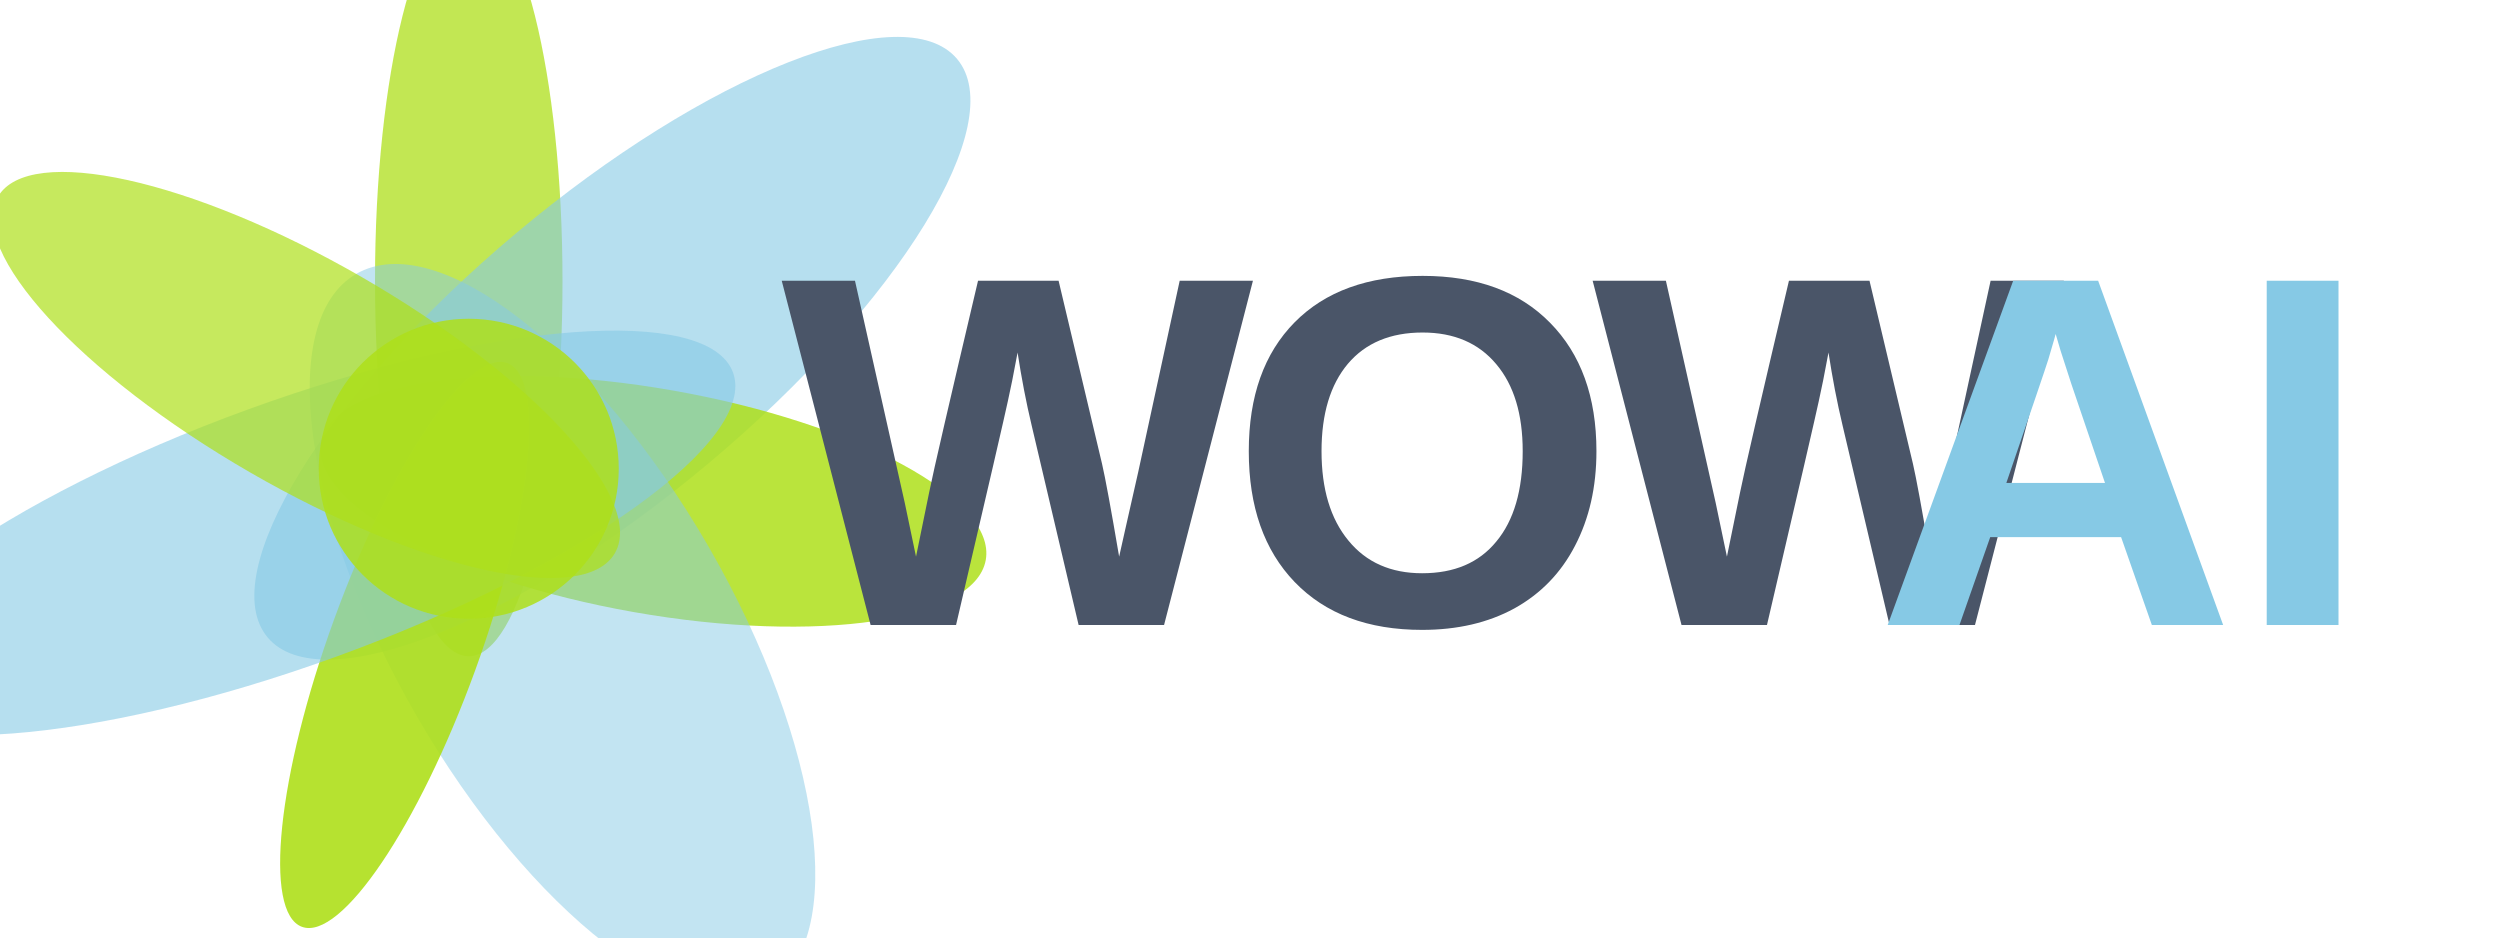
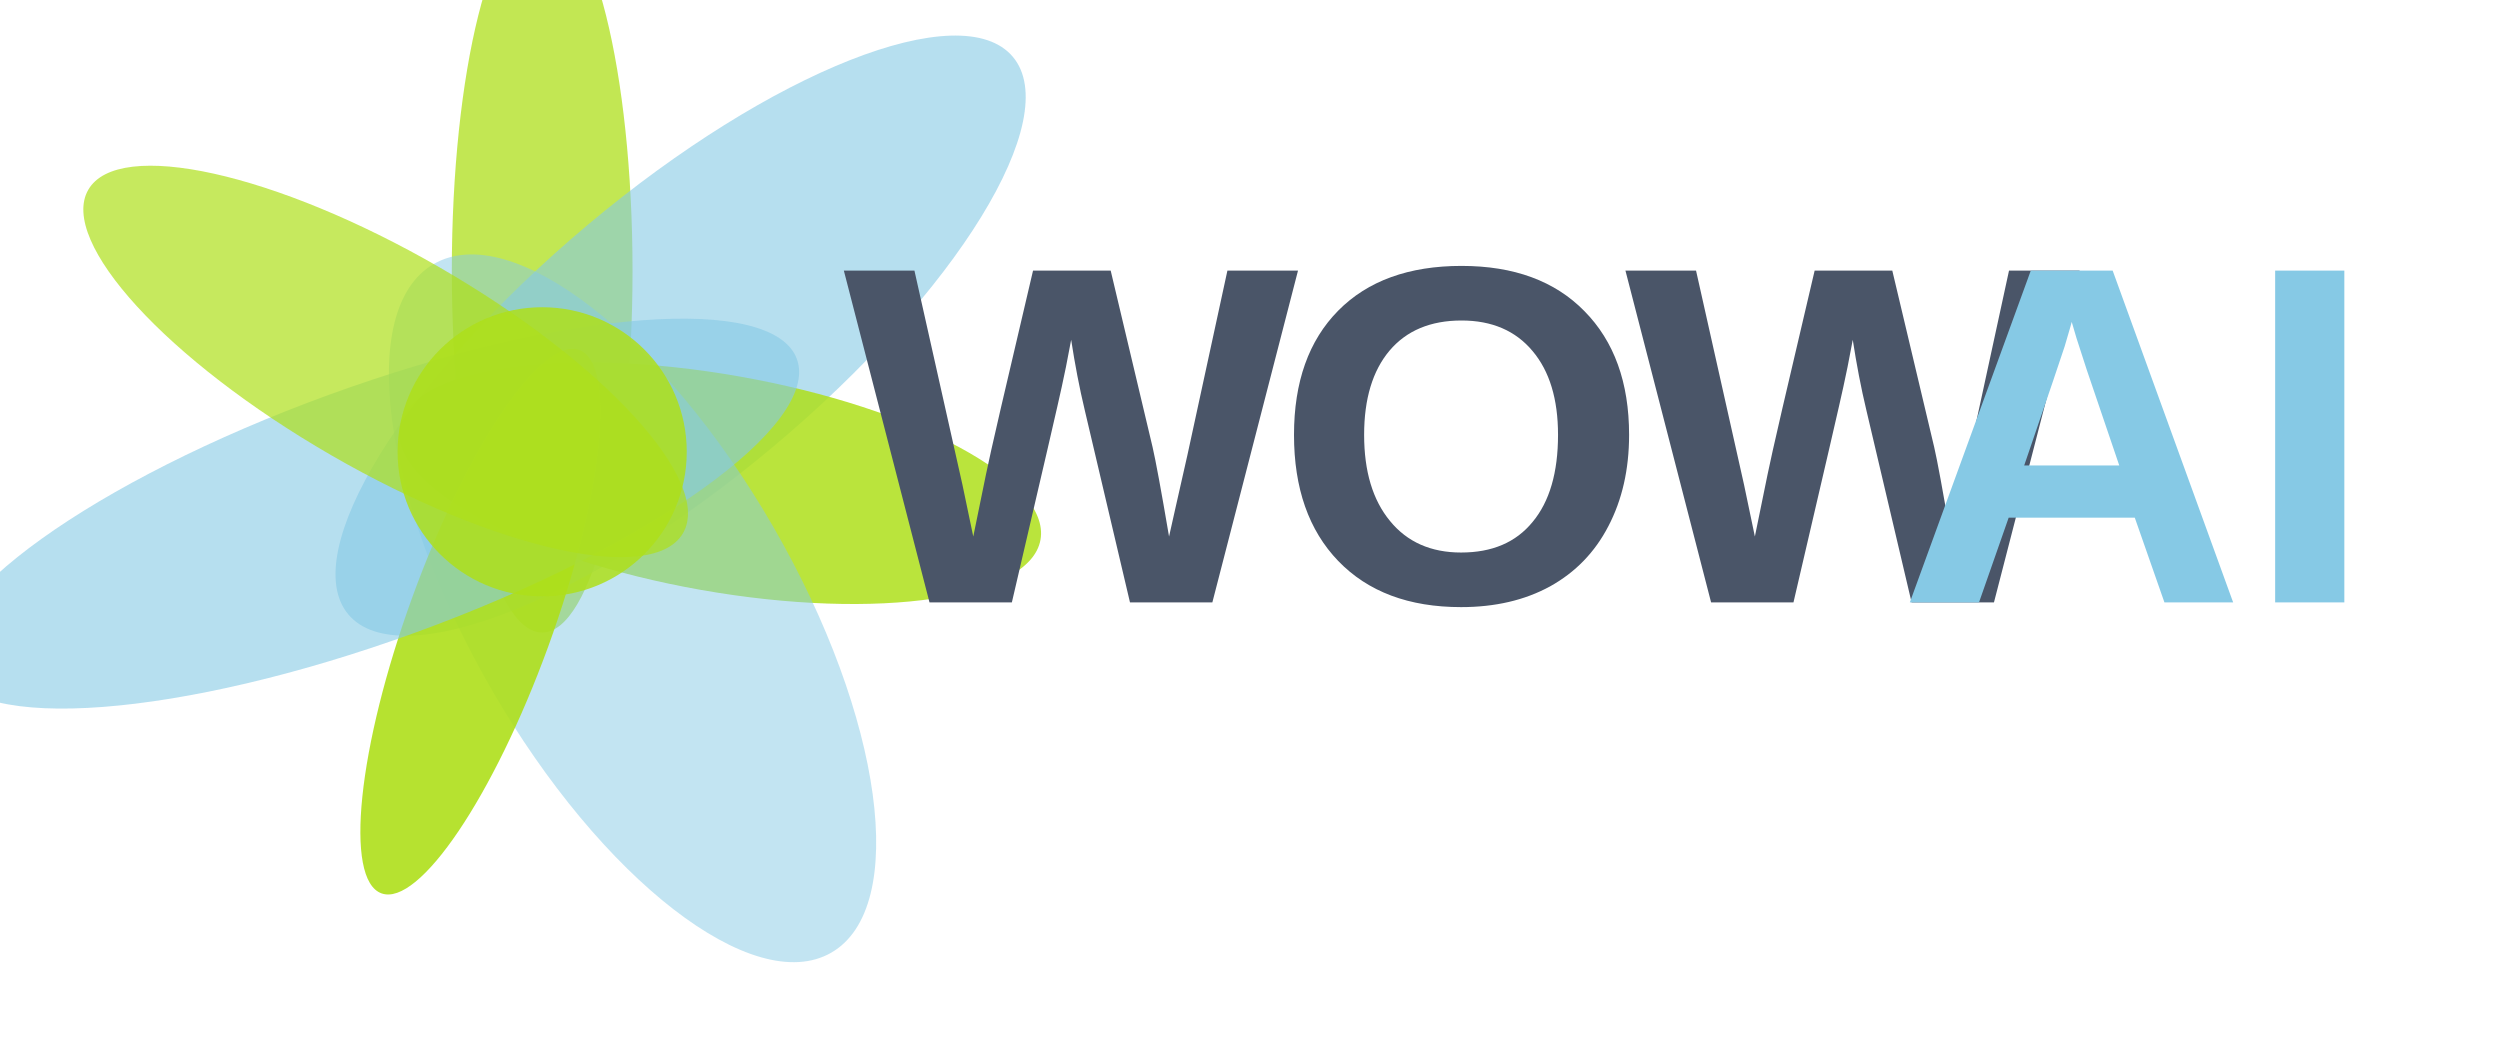
- <svg xmlns="http://www.w3.org/2000/svg" viewBox="0 0 80 30">
+ <svg xmlns="http://www.w3.org/2000/svg" viewBox="-3 0 83 35">
  <defs>
    <g id="mainFlower">
      <ellipse cx="0" cy="-10" rx="5" ry="20" fill="#aedf1a" opacity="0.75" transform="rotate(0)" />
      <ellipse cx="0" cy="-10" rx="8" ry="24" fill="#86c9e5" opacity="0.6" transform="rotate(50)" />
      <ellipse cx="0" cy="-10" rx="6" ry="18" fill="#aedf1a" opacity="0.85" transform="rotate(100)" />
      <ellipse cx="0" cy="-10" rx="9" ry="22" fill="#86c9e5" opacity="0.5" transform="rotate(150)" />
      <ellipse cx="0" cy="-10" rx="4" ry="16" fill="#aedf1a" opacity="0.9" transform="rotate(200)" />
      <ellipse cx="0" cy="-10" rx="7" ry="25" fill="#86c9e5" opacity="0.6" transform="rotate(250)" />
      <ellipse cx="0" cy="-10" rx="6" ry="19" fill="#aedf1a" opacity="0.7" transform="rotate(300)" />
      <circle cx="0" cy="0" r="8" fill="#aedf1a" opacity="0.85" />
    </g>
  </defs>
  <use href="#mainFlower" transform="translate(15, 15) scale(0.6)" />
  <text x="25" y="20" font-family="Arial, sans-serif" font-size="16" font-weight="900" fill="#4a5568" letter-spacing="-0.8px">WOW</text>
  <text x="60" y="20" font-family="Arial, sans-serif" font-size="16" font-weight="900" fill="#86c9e5" letter-spacing="-0.1px">AI</text>
</svg>
